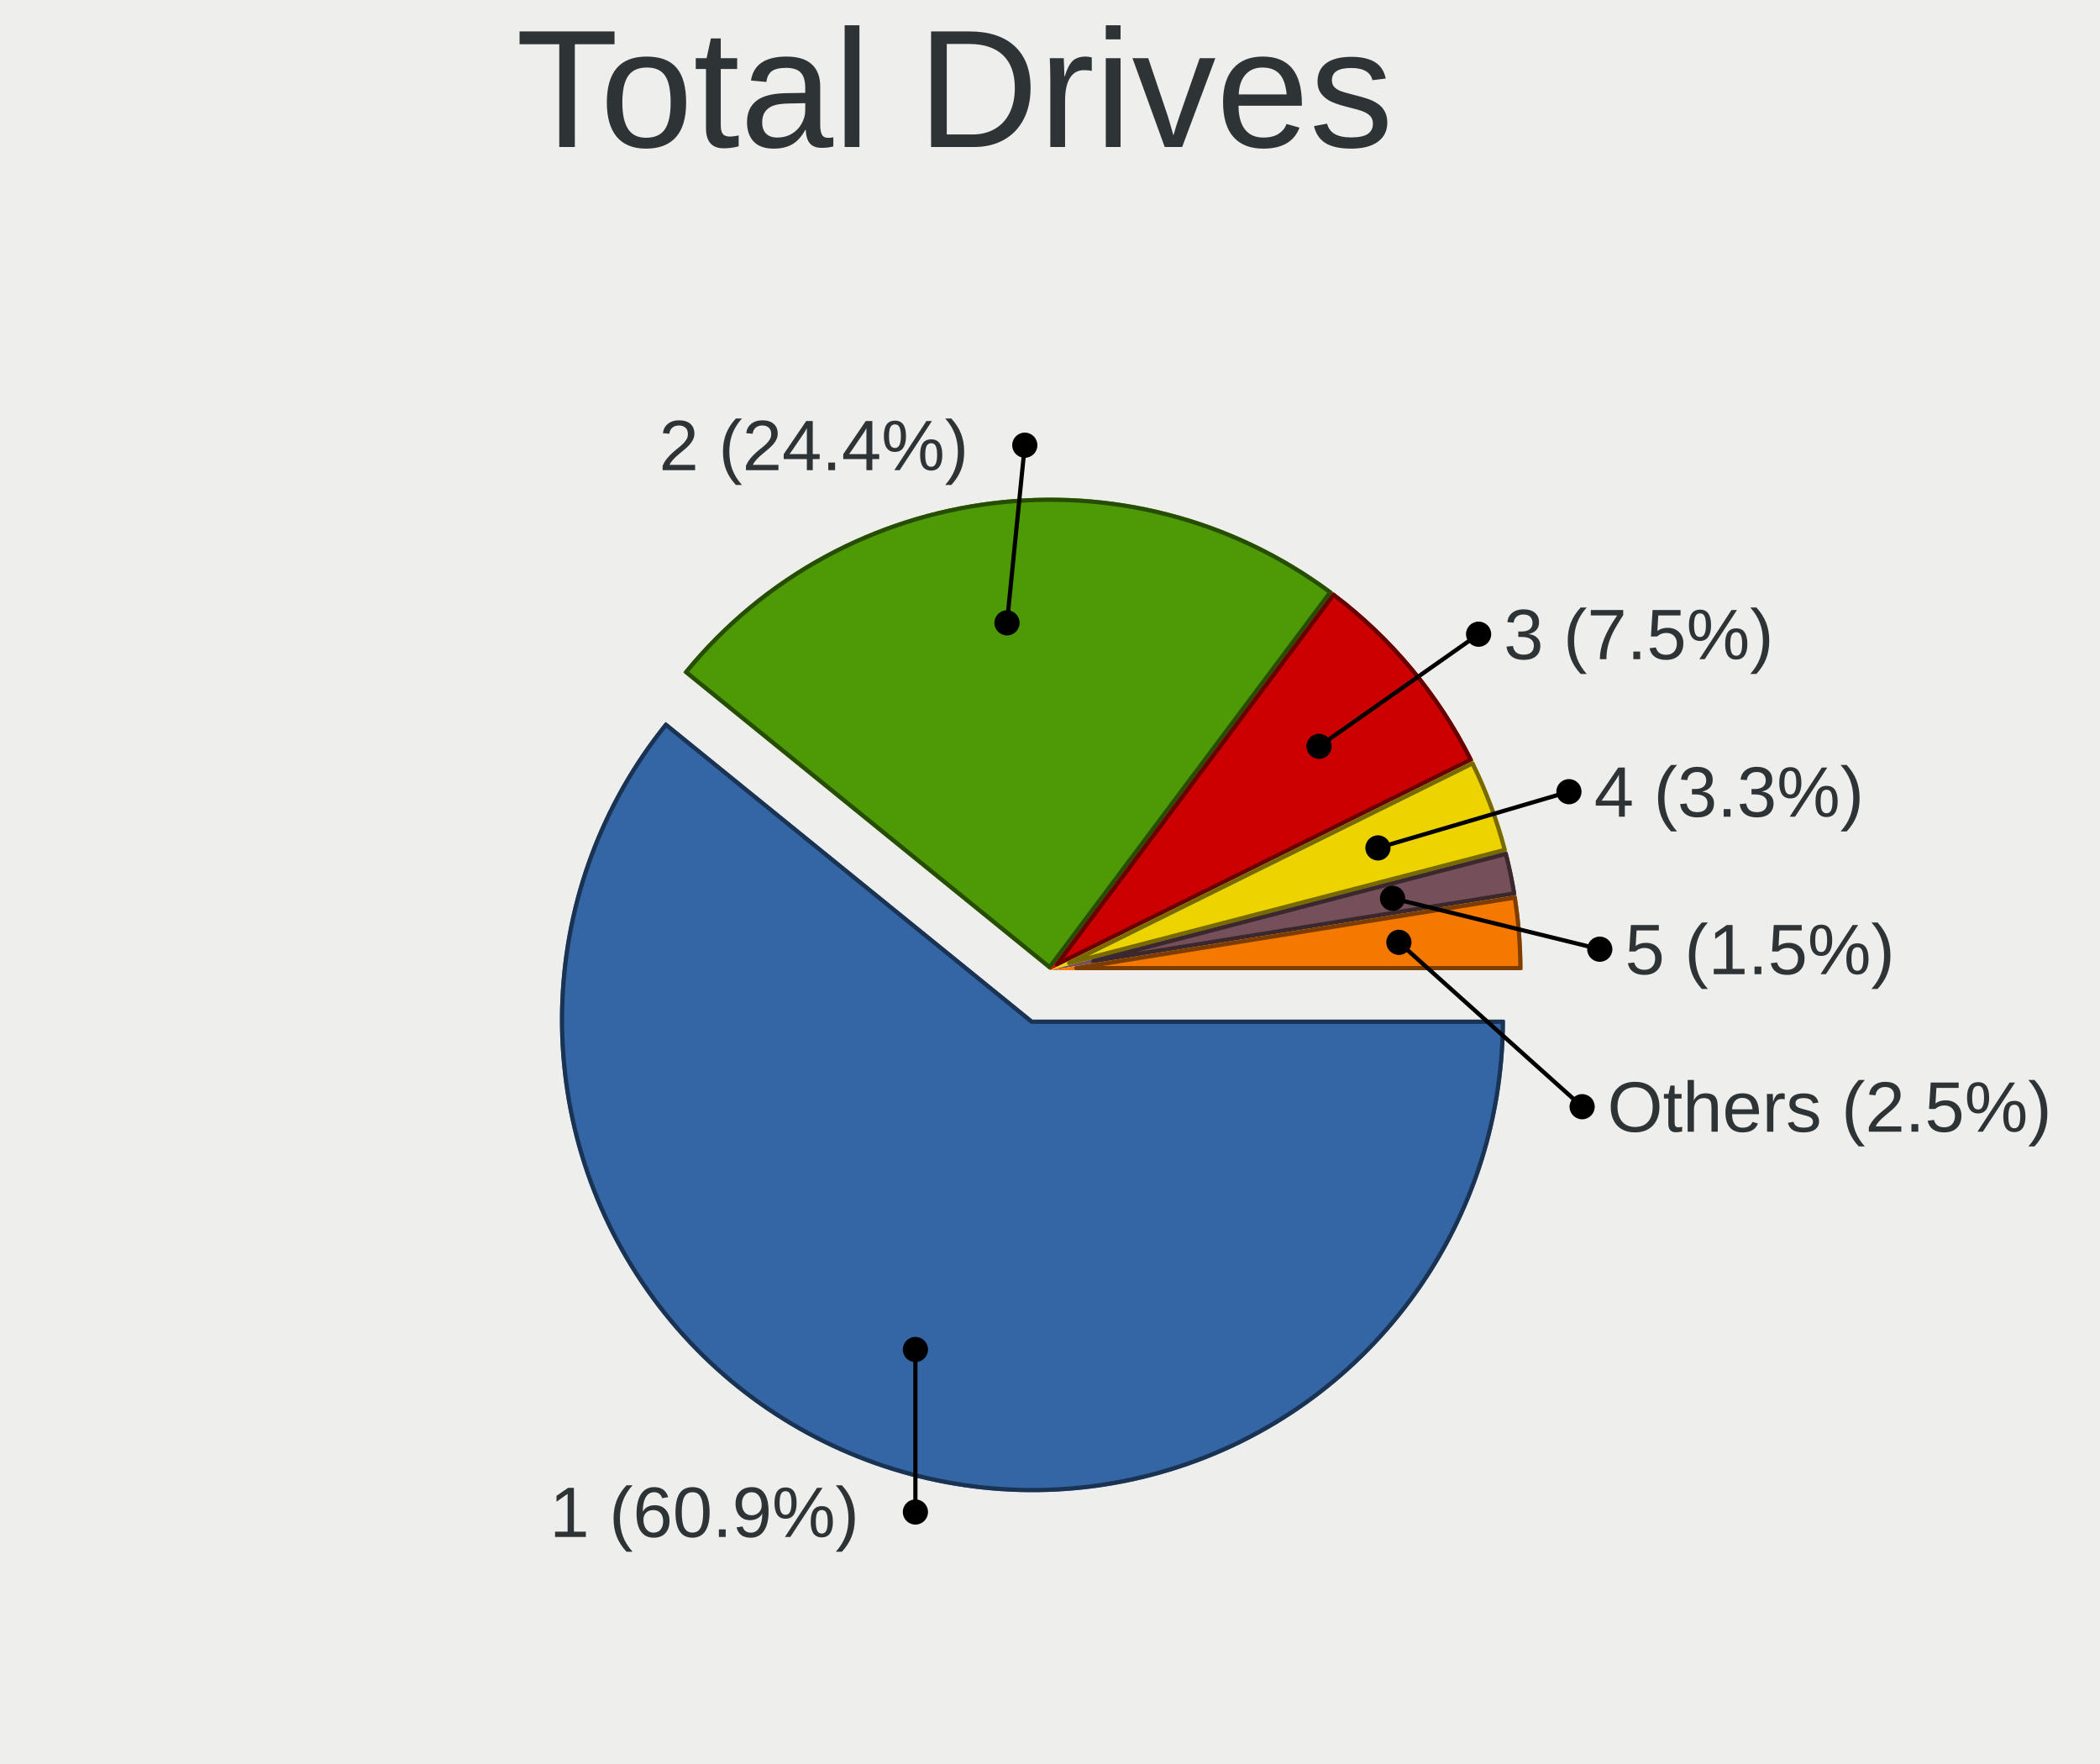
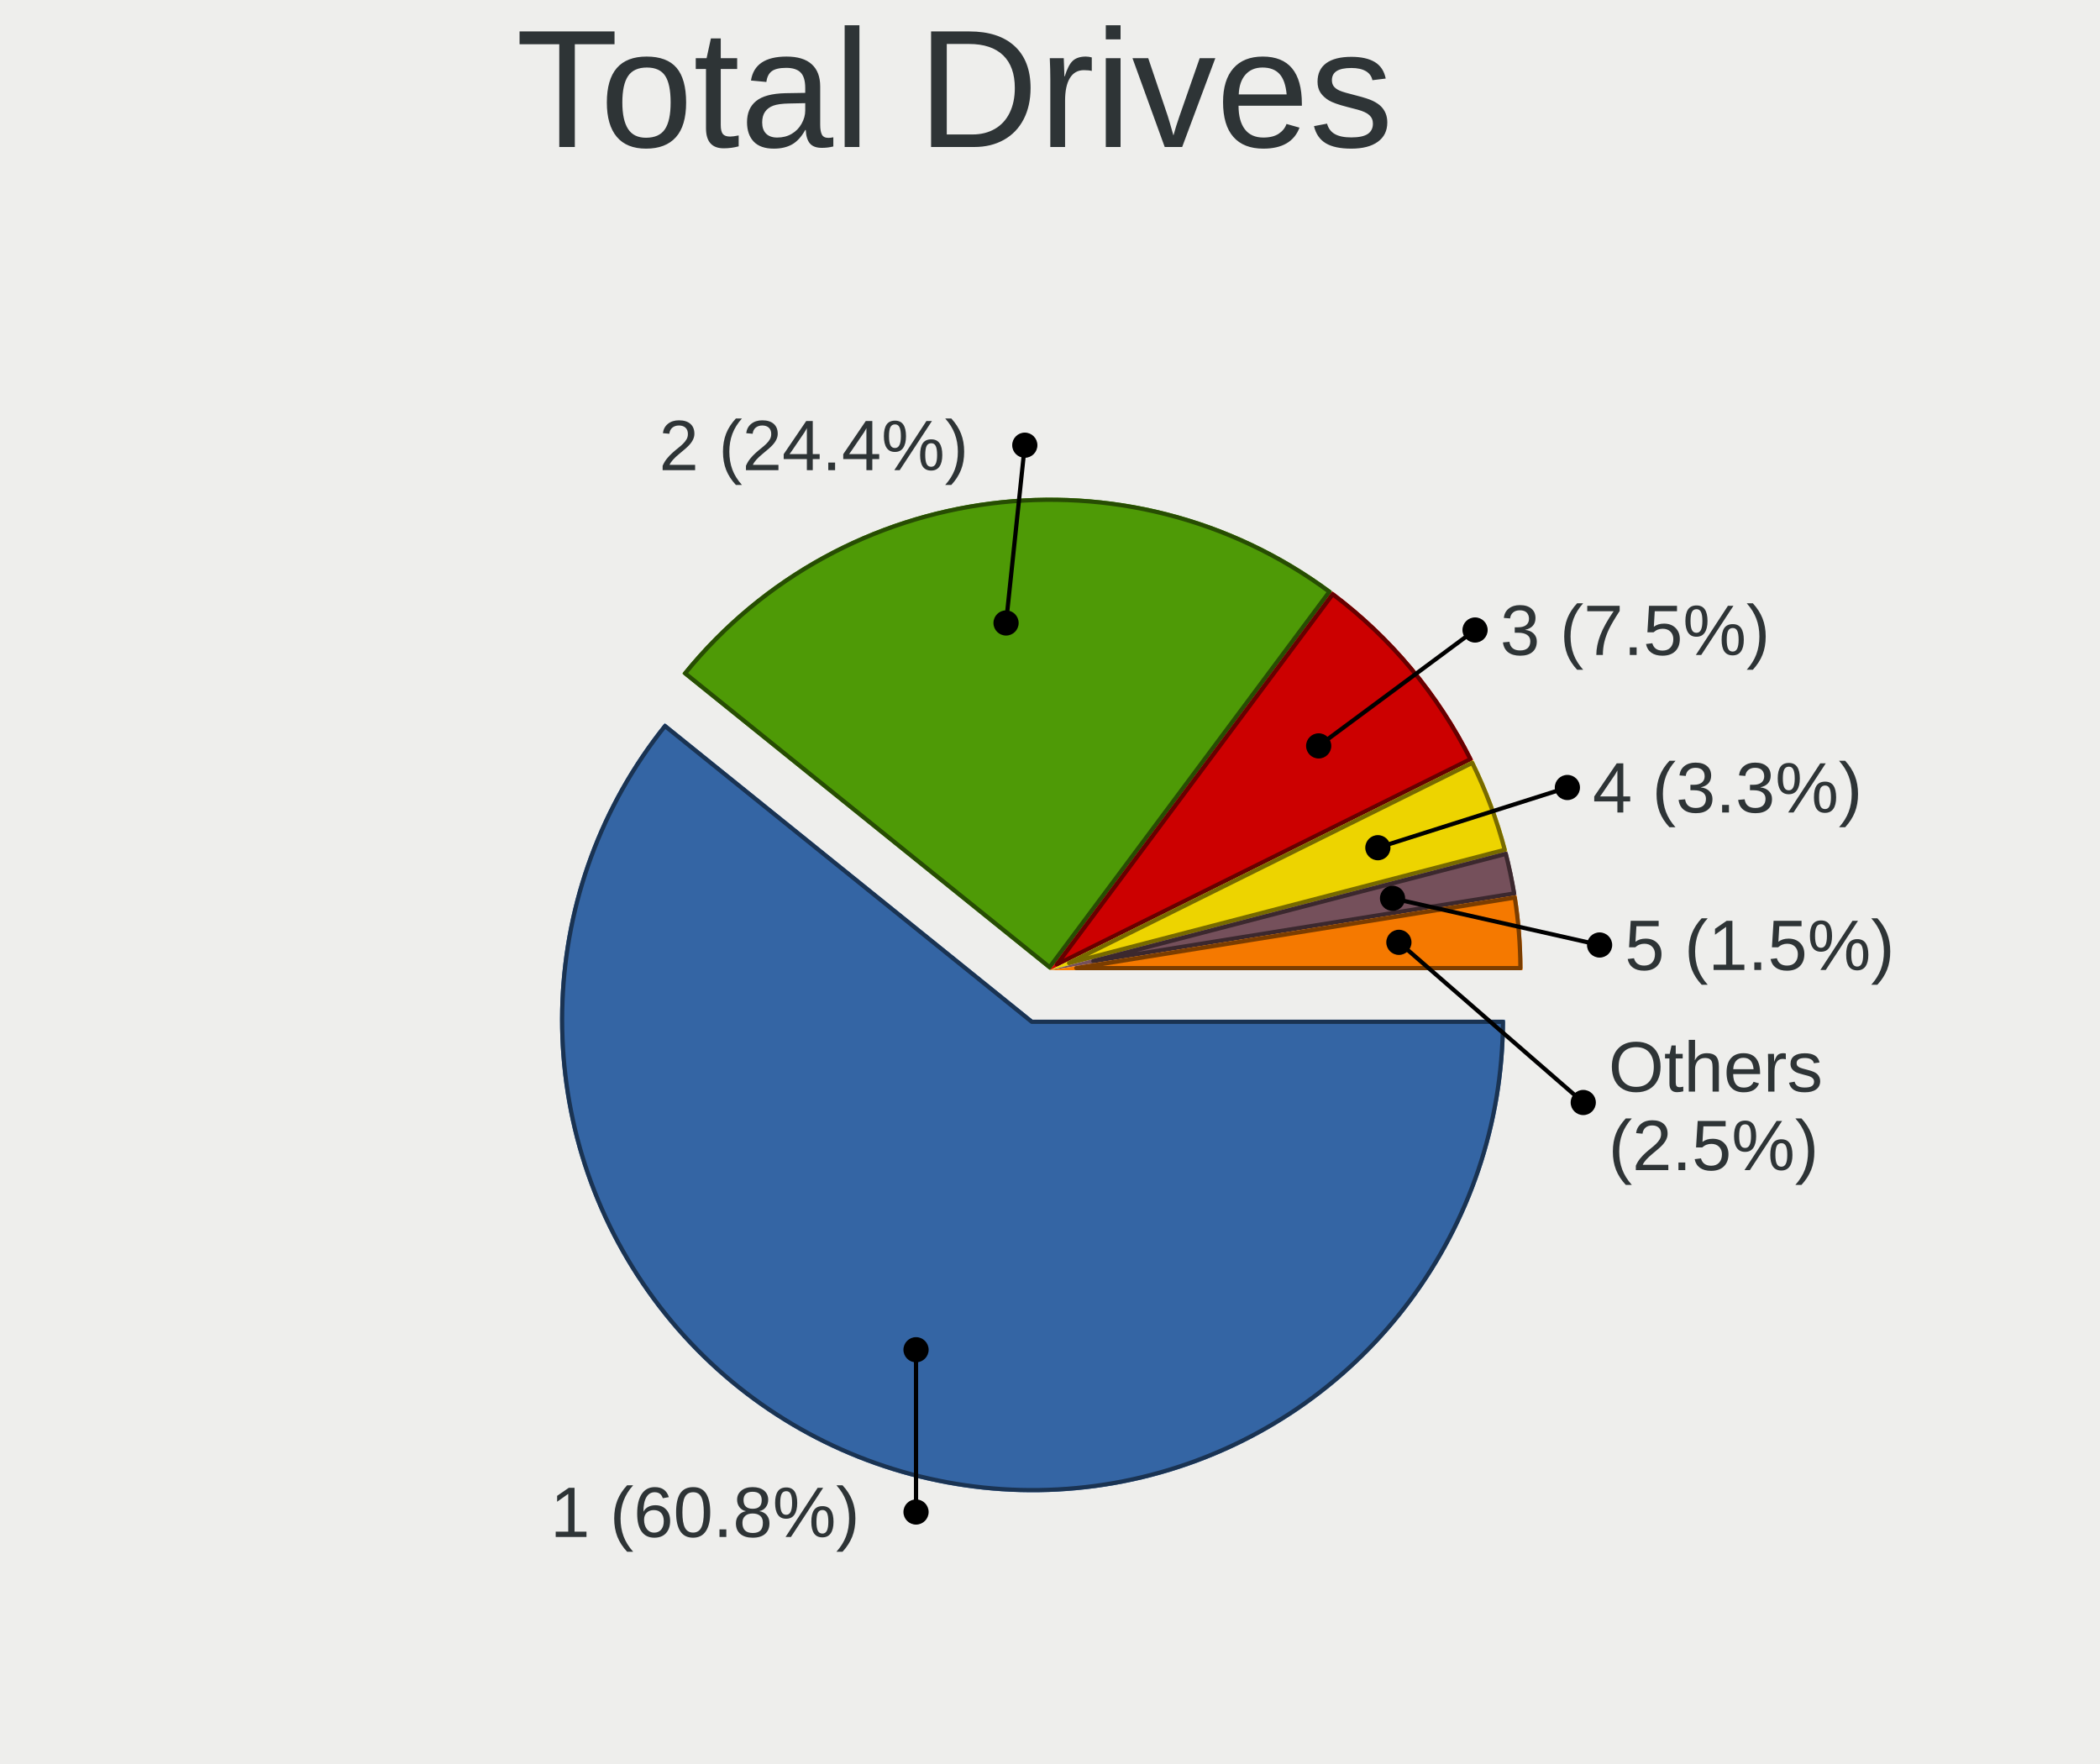
<svg xmlns="http://www.w3.org/2000/svg" width="500" height="420" version="1.0" id="ezcGraph">
  <defs />
  <g id="ezcGraphChart" color-rendering="optimizeQuality" shape-rendering="geometricPrecision" text-rendering="optimizeLegibility">
    <path d=" M 0,420 L 0,0 L 500,0 L 500,420 L 0,420 z " style="fill: #eeeeec; fill-opacity: 1.00; stroke: none;" id="ezcGraphPolygon_1" />
    <path d=" M 0,42 L 0,0 L 500,0 L 500,42 L 0,42 z " style="fill: #000000; fill-opacity: 0.00; stroke: none;" id="ezcGraphPolygon_2" />
-     <path d="M 245.82,242.78 L 358.32,242.78 A 112.50,112.50 0 1,1 158.48,171.87 z" style="fill: #3465a4; fill-opacity: 1.00; stroke: none; cursor: pointer;" id="ezcGraphCircleSector_4" />
-     <path d="M 245.64,243.28 L 357.82,243.28 A 112.00,112.00 0 1,1 158.55,172.57 z" style="fill: none; stroke: #1a3352; stroke-width: 1; stroke-opacity: 1.00; stroke-linecap: round; stroke-linejoin: round;" id="ezcGraphCircleSector_5" />
-     <path d="M 250.00,231.00 L 162.66,160.09 A 112.50,112.50 0 0,1 317.41,140.93 z" style="fill: #4e9a06; fill-opacity: 1.00; stroke: none; cursor: pointer;" id="ezcGraphCircleSector_6" />
-     <path d="M 249.91,230.28 L 163.36,160.02 A 112.00,112.00 0 0,1 316.71,141.03 z" style="fill: none; stroke: #274d03; stroke-width: 1; stroke-opacity: 1.00; stroke-linecap: round; stroke-linejoin: round;" id="ezcGraphCircleSector_7" />
-     <path d="M 250.00,231.00 L 317.41,140.93 A 112.50,112.50 0 0,1 350.83,181.10 z" style="fill: #cc0000; fill-opacity: 1.00; stroke: none; cursor: pointer;" id="ezcGraphCircleSector_8" />
-     <path d="M 251.66,229.62 L 317.51,141.63 A 112.00,112.00 0 0,1 350.16,180.87 z" style="fill: none; stroke: #660000; stroke-width: 1; stroke-opacity: 1.00; stroke-linecap: round; stroke-linejoin: round;" id="ezcGraphCircleSector_9" />
-     <path d="M 250.00,231.00 L 350.83,181.10 A 112.50,112.50 0 0,1 358.88,202.71 z" style="fill: #edd400; fill-opacity: 1.00; stroke: none; cursor: pointer;" id="ezcGraphCircleSector_10" />
-     <path d="M 254.57,229.30 L 350.60,181.77 A 112.00,112.00 0 0,1 358.27,202.35 z" style="fill: none; stroke: #776a00; stroke-width: 1; stroke-opacity: 1.00; stroke-linecap: round; stroke-linejoin: round;" id="ezcGraphCircleSector_11" />
-     <path d="M 250.00,231.00 L 358.88,202.71 A 112.50,112.50 0 0,1 361.07,213.13 z" style="fill: #75505b; fill-opacity: 1.00; stroke: none; cursor: pointer;" id="ezcGraphCircleSector_12" />
-     <path d="M 260.33,228.83 L 358.53,203.31 A 112.00,112.00 0 0,1 360.50,212.72 z" style="fill: none; stroke: #3b282e; stroke-width: 1; stroke-opacity: 1.00; stroke-linecap: round; stroke-linejoin: round;" id="ezcGraphCircleSector_13" />
-     <path d="M 250.00,231.00 L 361.07,213.13 A 112.50,112.50 0 0,1 362.50,231.00 z" style="fill: #f57900; fill-opacity: 1.00; stroke: none;" id="ezcGraphCircleSector_14" />
+     <path d="M 245.84,242.79 L 358.34,242.79 A 112.50,112.50 0 1,1 158.27,172.17 z" style="fill: #3465a4; fill-opacity: 1.00; stroke: none; cursor: pointer;" id="ezcGraphCircleSector_4" />
+     <path d="M 245.66,243.29 L 357.84,243.29 A 112.00,112.00 0 1,1 158.34,172.87 z" style="fill: none; stroke: #1a3352; stroke-width: 1; stroke-opacity: 1.00; stroke-linecap: round; stroke-linejoin: round;" id="ezcGraphCircleSector_5" />
+     <path d="M 250.00,231.00 L 162.43,160.38 A 112.50,112.50 0 0,1 317.22,140.79 z" style="fill: #4e9a06; fill-opacity: 1.00; stroke: none; cursor: pointer;" id="ezcGraphCircleSector_6" />
+     <path d="M 249.91,230.28 L 163.13,160.31 A 112.00,112.00 0 0,1 316.52,140.89 z" style="fill: none; stroke: #274d03; stroke-width: 1; stroke-opacity: 1.00; stroke-linecap: round; stroke-linejoin: round;" id="ezcGraphCircleSector_7" />
+     <path d="M 250.00,231.00 L 317.22,140.79 A 112.50,112.50 0 0,1 350.77,180.97 z" style="fill: #cc0000; fill-opacity: 1.00; stroke: none; cursor: pointer;" id="ezcGraphCircleSector_8" />
+     <path d="M 251.65,229.62 L 317.32,141.49 A 112.00,112.00 0 0,1 350.09,180.75 z" style="fill: none; stroke: #660000; stroke-width: 1; stroke-opacity: 1.00; stroke-linecap: round; stroke-linejoin: round;" id="ezcGraphCircleSector_9" />
+     <path d="M 250.00,231.00 L 350.77,180.97 A 112.50,112.50 0 0,1 358.88,202.70 z" style="fill: #edd400; fill-opacity: 1.00; stroke: none; cursor: pointer;" id="ezcGraphCircleSector_10" />
+     <path d="M 254.54,229.30 L 350.54,181.64 A 112.00,112.00 0 0,1 358.27,202.34 z" style="fill: none; stroke: #776a00; stroke-width: 1; stroke-opacity: 1.00; stroke-linecap: round; stroke-linejoin: round;" id="ezcGraphCircleSector_11" />
+     <path d="M 250.00,231.00 L 358.88,202.70 A 112.50,112.50 0 0,1 361.07,213.14 z" style="fill: #75505b; fill-opacity: 1.00; stroke: none; cursor: pointer;" id="ezcGraphCircleSector_12" />
+     <path d="M 260.32,228.83 L 358.52,203.31 A 112.00,112.00 0 0,1 360.50,212.73 z" style="fill: none; stroke: #3b282e; stroke-width: 1; stroke-opacity: 1.00; stroke-linecap: round; stroke-linejoin: round;" id="ezcGraphCircleSector_13" />
+     <path d="M 250.00,231.00 L 361.07,213.14 A 112.50,112.50 0 0,1 362.50,231.00 z" style="fill: #f57900; fill-opacity: 1.00; stroke: none;" id="ezcGraphCircleSector_14" />
    <path d="M 256.26,230.50 L 360.66,213.71 A 112.00,112.00 0 0,1 362.00,230.50 z" style="fill: none; stroke: #7b3d00; stroke-width: 1; stroke-opacity: 1.00; stroke-linecap: round; stroke-linejoin: round;" id="ezcGraphCircleSector_15" />
-     <path d=" M 239.762,148.298 L 244,106" style="fill: none; stroke: #000000; stroke-width: 1; stroke-opacity: 1.00; stroke-linecap: round; stroke-linejoin: round;" id="ezcGraphLine_16" />
-     <ellipse cx="239.762" cy="148.298" rx="3" ry="3" style="fill: #000000; fill-opacity: 1.00; stroke: none;" id="ezcGraphCircle_17" />
+     <path d=" M 239.536,148.326 L 244,106" style="fill: none; stroke: #000000; stroke-width: 1; stroke-opacity: 1.00; stroke-linecap: round; stroke-linejoin: round;" id="ezcGraphLine_16" />
+     <ellipse cx="239.536" cy="148.326" rx="3" ry="3" style="fill: #000000; fill-opacity: 1.00; stroke: none;" id="ezcGraphCircle_17" />
    <ellipse cx="244" cy="106" rx="3" ry="3" style="fill: #000000; fill-opacity: 1.00; stroke: none;" id="ezcGraphCircle_18" />
-     <path d=" M 217.953,321.316 L 217.953,360" style="fill: none; stroke: #000000; stroke-width: 1; stroke-opacity: 1.00; stroke-linecap: round; stroke-linejoin: round;" id="ezcGraphLine_20" />
-     <ellipse cx="217.953" cy="321.316" rx="3" ry="3" style="fill: #000000; fill-opacity: 1.00; stroke: none;" id="ezcGraphCircle_21" />
-     <ellipse cx="217.953" cy="360" rx="3" ry="3" style="fill: #000000; fill-opacity: 1.00; stroke: none;" id="ezcGraphCircle_22" />
-     <path d=" M 314.061,177.702 L 352.047,151" style="fill: none; stroke: #000000; stroke-width: 1; stroke-opacity: 1.00; stroke-linecap: round; stroke-linejoin: round;" id="ezcGraphLine_24" />
-     <ellipse cx="314.061" cy="177.702" rx="3" ry="3" style="fill: #000000; fill-opacity: 1.00; stroke: none;" id="ezcGraphCircle_25" />
-     <ellipse cx="352.047" cy="151" rx="3" ry="3" style="fill: #000000; fill-opacity: 1.00; stroke: none;" id="ezcGraphCircle_26" />
-     <path d=" M 328.081,201.884 L 373.553,188.5" style="fill: none; stroke: #000000; stroke-width: 1; stroke-opacity: 1.00; stroke-linecap: round; stroke-linejoin: round;" id="ezcGraphLine_28" />
-     <ellipse cx="328.081" cy="201.884" rx="3" ry="3" style="fill: #000000; fill-opacity: 1.00; stroke: none;" id="ezcGraphCircle_29" />
-     <ellipse cx="373.553" cy="188.5" rx="3" ry="3" style="fill: #000000; fill-opacity: 1.00; stroke: none;" id="ezcGraphCircle_30" />
-     <path d=" M 331.557,213.884 L 380.9,226" style="fill: none; stroke: #000000; stroke-width: 1; stroke-opacity: 1.00; stroke-linecap: round; stroke-linejoin: round;" id="ezcGraphLine_32" />
-     <ellipse cx="331.557" cy="213.884" rx="3" ry="3" style="fill: #000000; fill-opacity: 1.00; stroke: none;" id="ezcGraphCircle_33" />
-     <ellipse cx="380.9" cy="226" rx="3" ry="3" style="fill: #000000; fill-opacity: 1.00; stroke: none;" id="ezcGraphCircle_34" />
-     <path d=" M 333.068,224.362 L 376.701,263.5" style="fill: none; stroke: #000000; stroke-width: 1; stroke-opacity: 1.00; stroke-linecap: round; stroke-linejoin: round;" id="ezcGraphLine_36" />
-     <ellipse cx="333.068" cy="224.362" rx="3" ry="3" style="fill: #000000; fill-opacity: 1.00; stroke: none;" id="ezcGraphCircle_37" />
-     <ellipse cx="376.701" cy="263.5" rx="3" ry="3" style="fill: #000000; fill-opacity: 1.00; stroke: none;" id="ezcGraphCircle_38" />
+     <path d=" M 218.103,321.369 L 218.103,360" style="fill: none; stroke: #000000; stroke-width: 1; stroke-opacity: 1.00; stroke-linecap: round; stroke-linejoin: round;" id="ezcGraphLine_20" />
+     <ellipse cx="218.103" cy="321.369" rx="3" ry="3" style="fill: #000000; fill-opacity: 1.00; stroke: none;" id="ezcGraphCircle_21" />
+     <ellipse cx="218.103" cy="360" rx="3" ry="3" style="fill: #000000; fill-opacity: 1.00; stroke: none;" id="ezcGraphCircle_22" />
+     <path d=" M 313.971,177.595 L 351.205,150" style="fill: none; stroke: #000000; stroke-width: 1; stroke-opacity: 1.00; stroke-linecap: round; stroke-linejoin: round;" id="ezcGraphLine_24" />
+     <ellipse cx="313.971" cy="177.595" rx="3" ry="3" style="fill: #000000; fill-opacity: 1.00; stroke: none;" id="ezcGraphCircle_25" />
+     <ellipse cx="351.205" cy="150" rx="3" ry="3" style="fill: #000000; fill-opacity: 1.00; stroke: none;" id="ezcGraphCircle_26" />
+     <path d=" M 328.063,201.836 L 373.187,187.5" style="fill: none; stroke: #000000; stroke-width: 1; stroke-opacity: 1.00; stroke-linecap: round; stroke-linejoin: round;" id="ezcGraphLine_28" />
+     <ellipse cx="328.063" cy="201.836" rx="3" ry="3" style="fill: #000000; fill-opacity: 1.00; stroke: none;" id="ezcGraphCircle_29" />
+     <ellipse cx="373.187" cy="187.5" rx="3" ry="3" style="fill: #000000; fill-opacity: 1.00; stroke: none;" id="ezcGraphCircle_30" />
+     <path d=" M 331.557,213.885 L 380.856,225" style="fill: none; stroke: #000000; stroke-width: 1; stroke-opacity: 1.00; stroke-linecap: round; stroke-linejoin: round;" id="ezcGraphLine_32" />
+     <ellipse cx="331.557" cy="213.885" rx="3" ry="3" style="fill: #000000; fill-opacity: 1.00; stroke: none;" id="ezcGraphCircle_33" />
+     <ellipse cx="380.856" cy="225" rx="3" ry="3" style="fill: #000000; fill-opacity: 1.00; stroke: none;" id="ezcGraphCircle_34" />
+     <path d=" M 333.069,224.364 L 376.966,262.5" style="fill: none; stroke: #000000; stroke-width: 1; stroke-opacity: 1.00; stroke-linecap: round; stroke-linejoin: round;" id="ezcGraphLine_36" />
+     <ellipse cx="333.069" cy="224.364" rx="3" ry="3" style="fill: #000000; fill-opacity: 1.00; stroke: none;" id="ezcGraphCircle_37" />
+     <ellipse cx="376.966" cy="262.5" rx="3" ry="3" style="fill: #000000; fill-opacity: 1.00; stroke: none;" id="ezcGraphCircle_38" />
    <g id="ezcGraphTextBox_3">
      <path d=" M 122.3,42 L 122.3,0.5 L 378.2,0.5 L 378.2,42 L 122.3,42 z " style="fill: #ffffff; fill-opacity: 0.00; stroke: none;" id="ezcGraphPolygon_40" />
      <text id="ezcGraphTextBox_3_text" x="122.8" text-length="254.4px" y="35" style="font-size: 40px; font-family: 'Arial'; fill: #2e3436; fill-opacity: 1.00; stroke: none;">Total Drives</text>
    </g>
    <g id="ezcGraphTextBox_19" style=" cursor: pointer;">
      <path d=" M 156.41,115.5 L 156.41,97 L 239,97 L 239,115.5 L 156.41,115.5 z " style="fill: #ffffff; fill-opacity: 0.00; stroke: none;" id="ezcGraphPolygon_41" />
      <text id="ezcGraphTextBox_19_text" x="156.91" text-length="81.09px" y="111.95" style="font-size: 17px; font-family: 'Arial'; fill: #2e3436; fill-opacity: 1.00; stroke: none;">2 (24.4%)</text>
    </g>
    <g id="ezcGraphTextBox_23" style=" cursor: pointer;">
-       <path d=" M 130.363,369.5 L 130.363,351 L 212.953,351 L 212.953,369.5 L 130.363,369.5 z " style="fill: #ffffff; fill-opacity: 0.00; stroke: none;" id="ezcGraphPolygon_42" />
-       <text id="ezcGraphTextBox_23_text" x="130.863" text-length="81.09px" y="365.95" style="font-size: 17px; font-family: 'Arial'; fill: #2e3436; fill-opacity: 1.00; stroke: none;">1 (60.9%)</text>
+       <path d=" M 130.513,369.5 L 130.513,351 L 213.103,351 L 213.103,369.5 L 130.513,369.5 z " style="fill: #ffffff; fill-opacity: 0.00; stroke: none;" id="ezcGraphPolygon_42" />
+       <text id="ezcGraphTextBox_23_text" x="131.013" text-length="81.09px" y="365.95" style="font-size: 17px; font-family: 'Arial'; fill: #2e3436; fill-opacity: 1.00; stroke: none;">1 (60.8%)</text>
    </g>
    <g id="ezcGraphTextBox_27" style=" cursor: pointer;">
-       <path d=" M 357.547,160.5 L 357.547,142 L 431.127,142 L 431.127,160.5 L 357.547,160.5 z " style="fill: #ffffff; fill-opacity: 0.00; stroke: none;" id="ezcGraphPolygon_43" />
-       <text id="ezcGraphTextBox_27_text" x="358.047" text-length="72.08px" y="156.95" style="font-size: 17px; font-family: 'Arial'; fill: #2e3436; fill-opacity: 1.00; stroke: none;">3 (7.5%)</text>
+       <path d=" M 356.705,159.5 L 356.705,141 L 430.285,141 L 430.285,159.5 L 356.705,159.5 z " style="fill: #ffffff; fill-opacity: 0.00; stroke: none;" id="ezcGraphPolygon_43" />
+       <text id="ezcGraphTextBox_27_text" x="357.205" text-length="72.08px" y="155.95" style="font-size: 17px; font-family: 'Arial'; fill: #2e3436; fill-opacity: 1.00; stroke: none;">3 (7.5%)</text>
    </g>
    <g id="ezcGraphTextBox_31" style=" cursor: pointer;">
-       <path d=" M 379.053,198 L 379.053,179.5 L 452.633,179.5 L 452.633,198 L 379.053,198 z " style="fill: #ffffff; fill-opacity: 0.00; stroke: none;" id="ezcGraphPolygon_44" />
-       <text id="ezcGraphTextBox_31_text" x="379.553" text-length="72.08px" y="194.45" style="font-size: 17px; font-family: 'Arial'; fill: #2e3436; fill-opacity: 1.00; stroke: none;">4 (3.3%)</text>
+       <path d=" M 378.687,197 L 378.687,178.5 L 452.267,178.5 L 452.267,197 L 378.687,197 z " style="fill: #ffffff; fill-opacity: 0.00; stroke: none;" id="ezcGraphPolygon_44" />
+       <text id="ezcGraphTextBox_31_text" x="379.187" text-length="72.08px" y="193.45" style="font-size: 17px; font-family: 'Arial'; fill: #2e3436; fill-opacity: 1.00; stroke: none;">4 (3.3%)</text>
    </g>
    <g id="ezcGraphTextBox_35" style=" cursor: pointer;">
-       <path d=" M 386.4,235.5 L 386.4,217 L 459.98,217 L 459.98,235.5 L 386.4,235.5 z " style="fill: #ffffff; fill-opacity: 0.00; stroke: none;" id="ezcGraphPolygon_45" />
-       <text id="ezcGraphTextBox_35_text" x="386.9" text-length="72.08px" y="231.95" style="font-size: 17px; font-family: 'Arial'; fill: #2e3436; fill-opacity: 1.00; stroke: none;">5 (1.5%)</text>
+       <path d=" M 386.356,234.5 L 386.356,216 L 459.936,216 L 459.936,234.5 L 386.356,234.5 z " style="fill: #ffffff; fill-opacity: 0.00; stroke: none;" id="ezcGraphPolygon_45" />
+       <text id="ezcGraphTextBox_35_text" x="386.856" text-length="72.08px" y="230.95" style="font-size: 17px; font-family: 'Arial'; fill: #2e3436; fill-opacity: 1.00; stroke: none;">5 (1.5%)</text>
    </g>
    <g id="ezcGraphTextBox_39">
-       <path d=" M 382.201,273 L 382.201,254.5 L 500.831,254.5 L 500.831,273 L 382.201,273 z " style="fill: #ffffff; fill-opacity: 0.00; stroke: none;" id="ezcGraphPolygon_46" />
-       <text id="ezcGraphTextBox_39_text" x="382.701" text-length="117.13px" y="269.45" style="font-size: 17px; font-family: 'Arial'; fill: #2e3436; fill-opacity: 1.00; stroke: none;">Others (2.5%)</text>
+       <path d=" M 382.466,280.55 L 382.466,244.95 L 438.026,244.95 L 438.026,280.55 L 382.466,280.55 z " style="fill: #ffffff; fill-opacity: 0.00; stroke: none;" id="ezcGraphPolygon_46" />
+       <text id="ezcGraphTextBox_39_text" x="382.966" text-length="54.06px" y="259.9" style="font-size: 17px; font-family: 'Arial'; fill: #2e3436; fill-opacity: 1.00; stroke: none;">Others</text>
+       <text id="ezcGraphTextBox_39_text" x="382.966" text-length="54.06px" y="278.6" style="font-size: 17px; font-family: 'Arial'; fill: #2e3436; fill-opacity: 1.00; stroke: none;">(2.5%)</text>
    </g>
  </g>
</svg>
